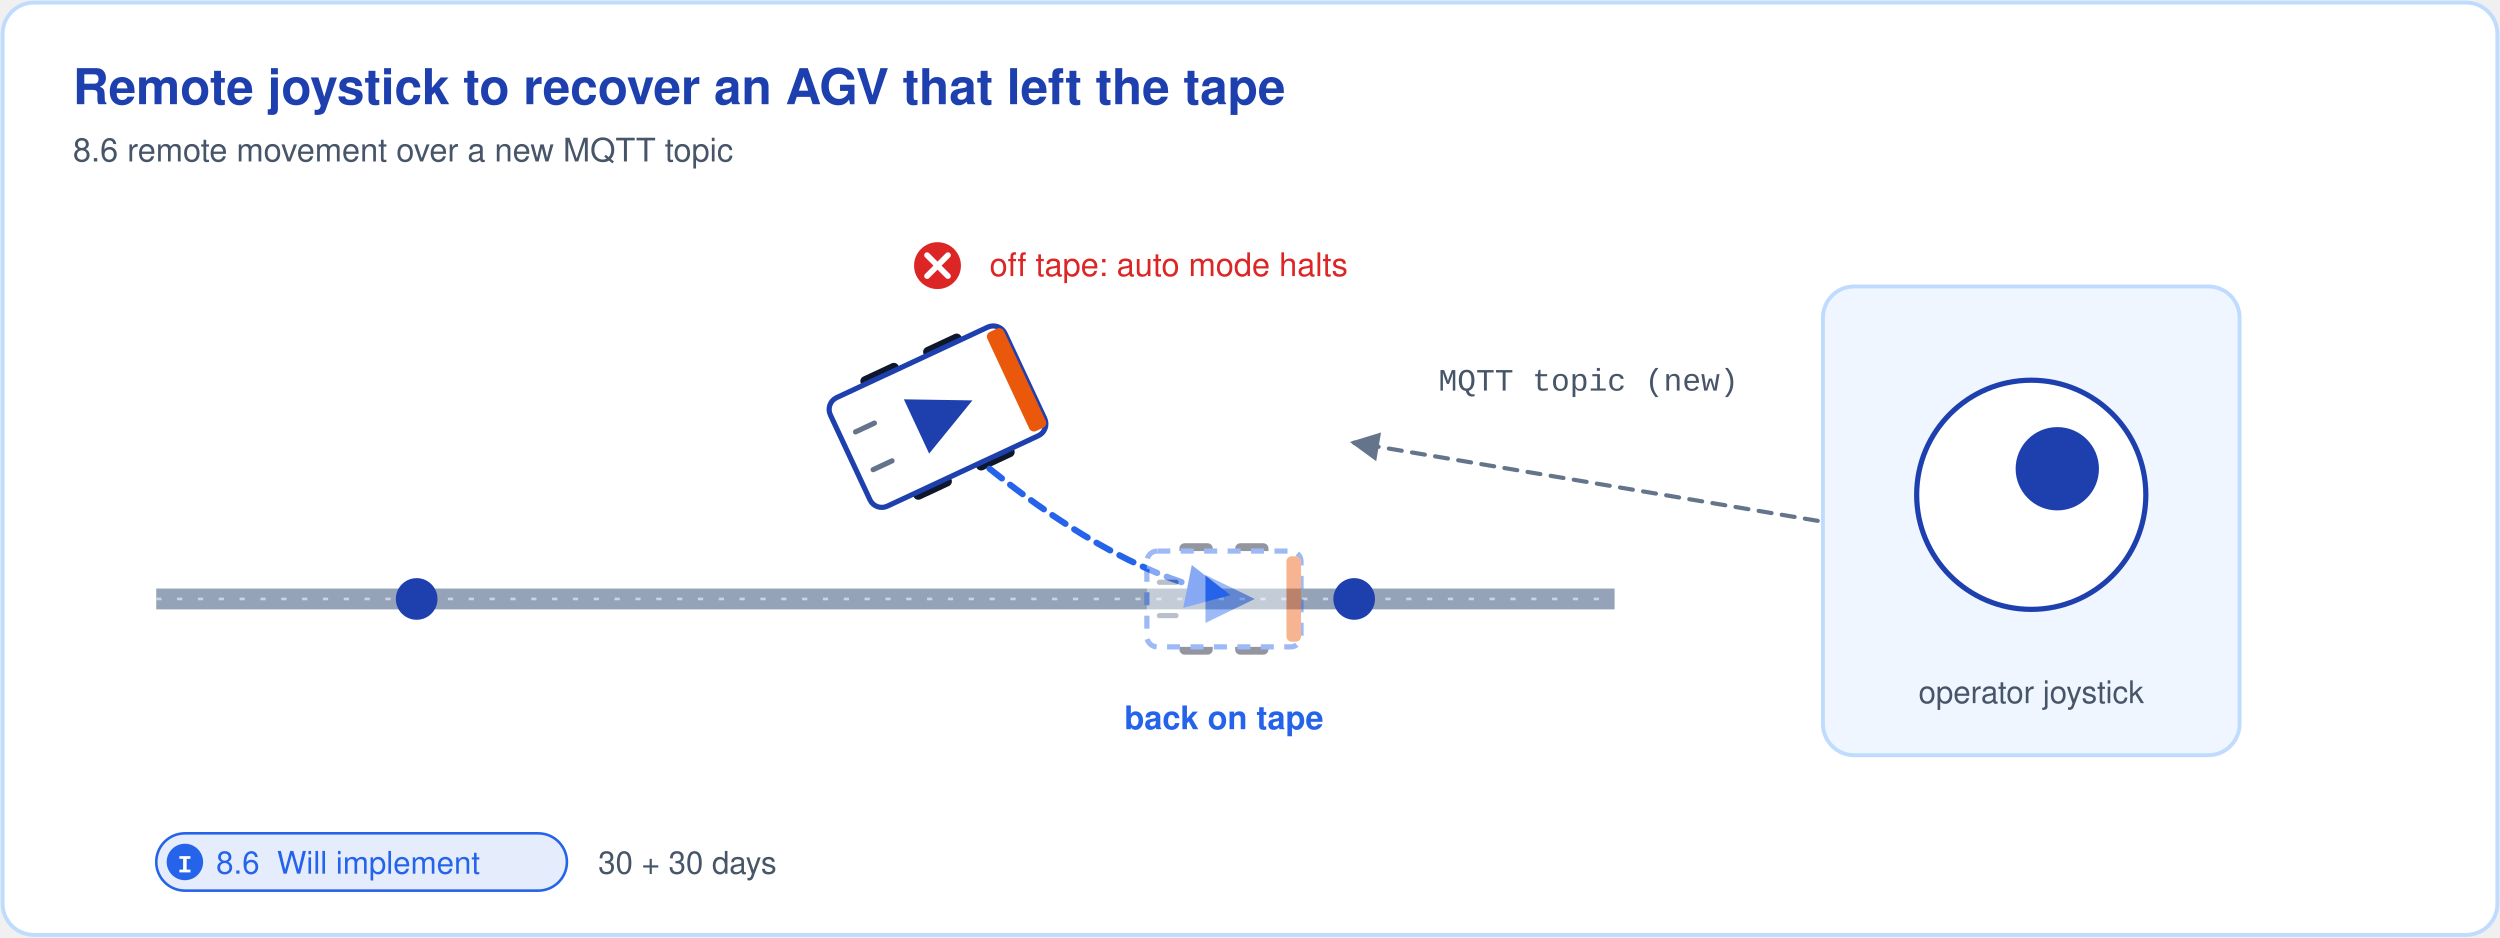
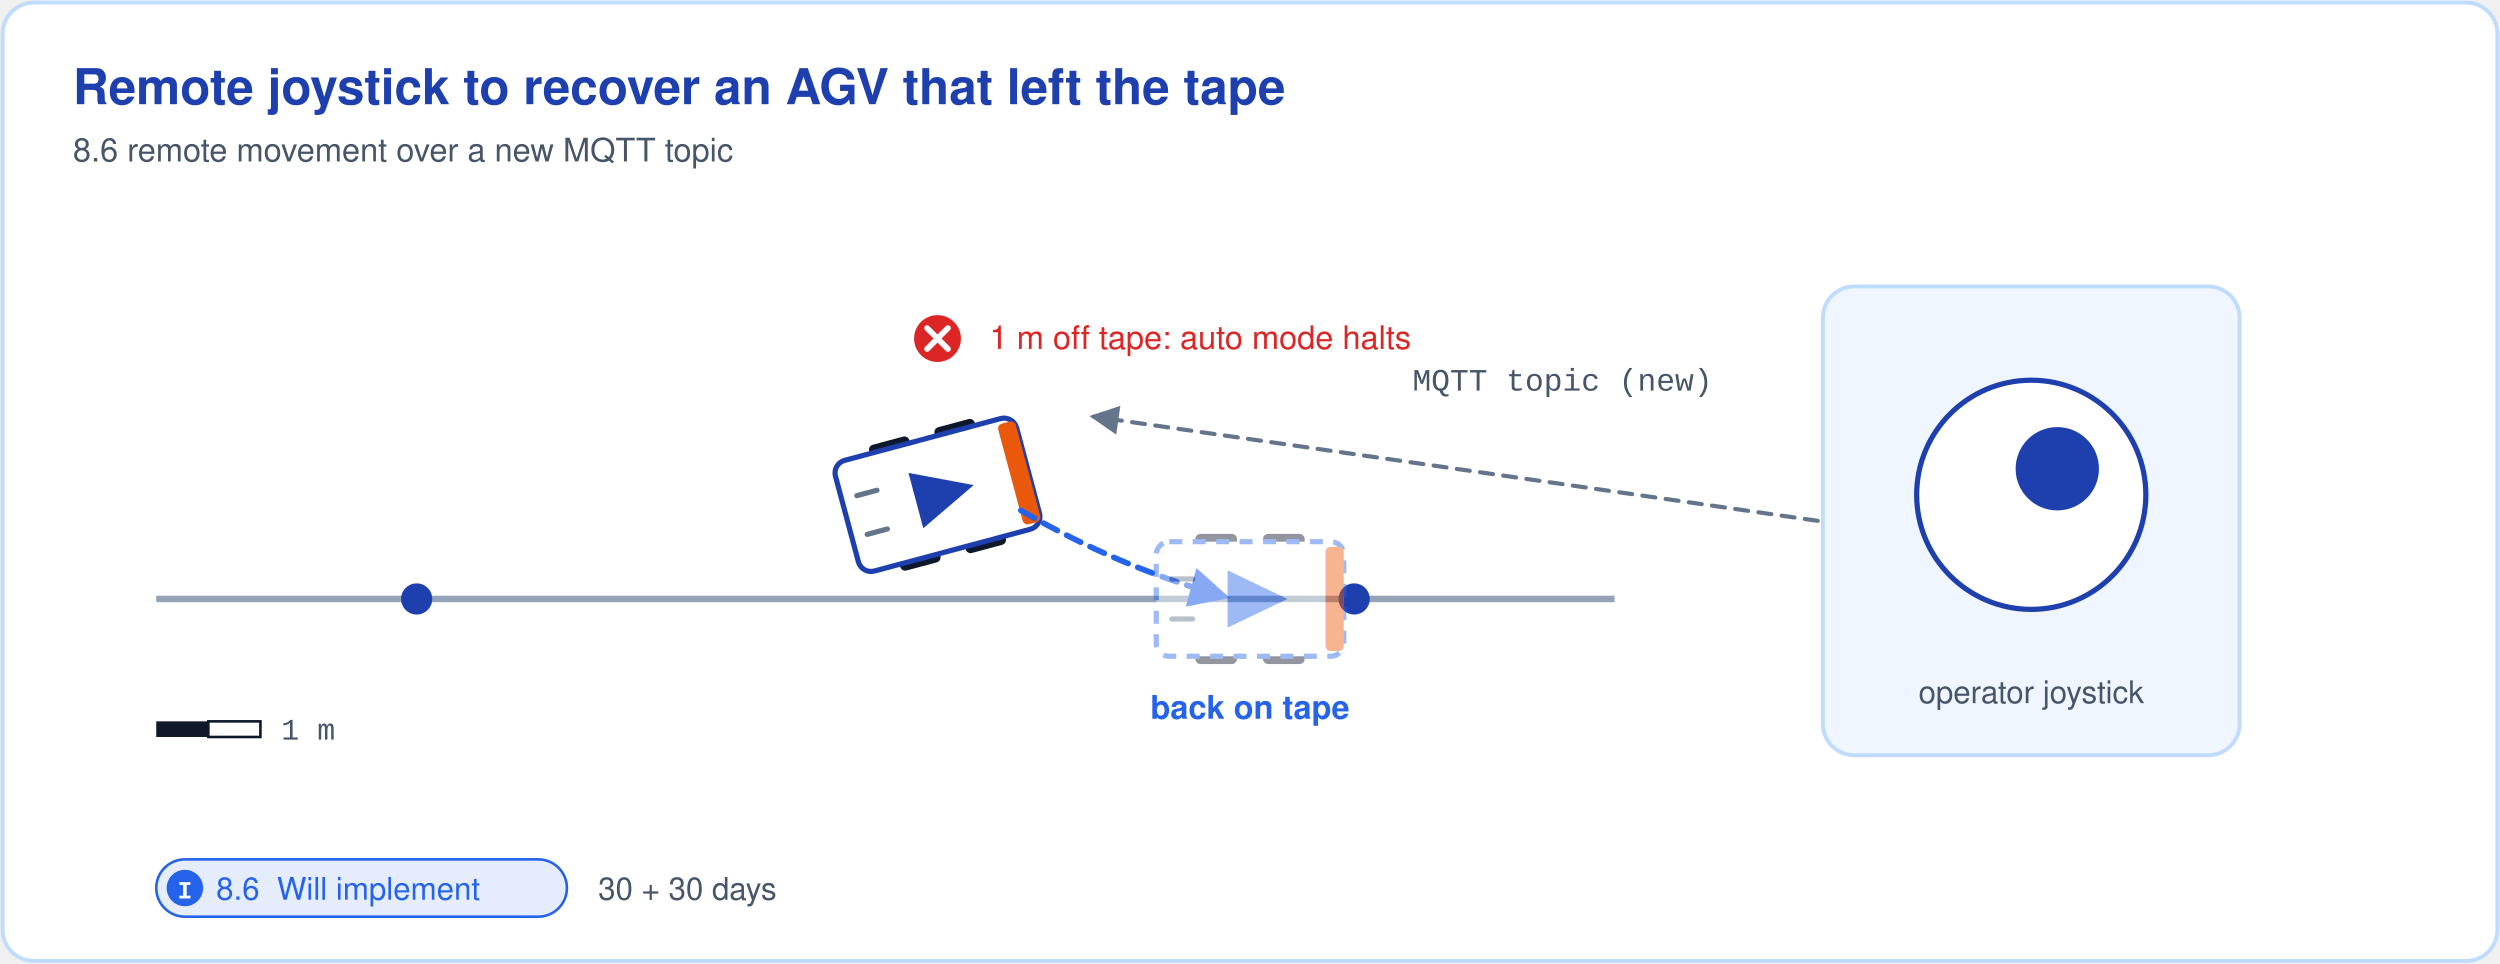
- <svg xmlns="http://www.w3.org/2000/svg" width="960" height="360" viewBox="0 0 960 360" role="img" aria-label="Remote joystick to recover an AGV that left the tape">
+ <svg xmlns="http://www.w3.org/2000/svg" width="960" height="370" viewBox="0 0 960 370" role="img" aria-label="Remote joystick to recover an AGV that left the tape">
  <defs>
    <marker id="ah-primary" viewBox="0 0 10 10" refX="8.5" refY="5" markerWidth="7" markerHeight="7" orient="auto-start-reverse">
      <path d="M0,0 L10,5 L0,10 z" fill="#2563EB" />
    </marker>
    <marker id="ah-secondary" viewBox="0 0 10 10" refX="8.5" refY="5" markerWidth="7" markerHeight="7" orient="auto-start-reverse">
      <path d="M0,0 L10,5 L0,10 z" fill="#3B82F6" />
    </marker>
    <marker id="ah-accent" viewBox="0 0 10 10" refX="8.5" refY="5" markerWidth="7" markerHeight="7" orient="auto-start-reverse">
      <path d="M0,0 L10,5 L0,10 z" fill="#EA580C" />
    </marker>
    <marker id="ah-bg" viewBox="0 0 10 10" refX="8.5" refY="5" markerWidth="7" markerHeight="7" orient="auto-start-reverse">
      <path d="M0,0 L10,5 L0,10 z" fill="#EFF6FF" />
    </marker>
    <marker id="ah-fg" viewBox="0 0 10 10" refX="8.5" refY="5" markerWidth="7" markerHeight="7" orient="auto-start-reverse">
      <path d="M0,0 L10,5 L0,10 z" fill="#1E40AF" />
    </marker>
    <marker id="ah-card" viewBox="0 0 10 10" refX="8.5" refY="5" markerWidth="7" markerHeight="7" orient="auto-start-reverse">
      <path d="M0,0 L10,5 L0,10 z" fill="#FFFFFF" />
    </marker>
    <marker id="ah-muted" viewBox="0 0 10 10" refX="8.5" refY="5" markerWidth="7" markerHeight="7" orient="auto-start-reverse">
      <path d="M0,0 L10,5 L0,10 z" fill="#E9EFF8" />
    </marker>
    <marker id="ah-mutedfg" viewBox="0 0 10 10" refX="8.5" refY="5" markerWidth="7" markerHeight="7" orient="auto-start-reverse">
      <path d="M0,0 L10,5 L0,10 z" fill="#475569" />
    </marker>
    <marker id="ah-border" viewBox="0 0 10 10" refX="8.5" refY="5" markerWidth="7" markerHeight="7" orient="auto-start-reverse">
      <path d="M0,0 L10,5 L0,10 z" fill="#BFDBFE" />
    </marker>
    <marker id="ah-red" viewBox="0 0 10 10" refX="8.5" refY="5" markerWidth="7" markerHeight="7" orient="auto-start-reverse">
      <path d="M0,0 L10,5 L0,10 z" fill="#DC2626" />
    </marker>
    <marker id="ah-green" viewBox="0 0 10 10" refX="8.5" refY="5" markerWidth="7" markerHeight="7" orient="auto-start-reverse">
      <path d="M0,0 L10,5 L0,10 z" fill="#15803D" />
    </marker>
    <marker id="ah-teal" viewBox="0 0 10 10" refX="8.5" refY="5" markerWidth="7" markerHeight="7" orient="auto-start-reverse">
      <path d="M0,0 L10,5 L0,10 z" fill="#0E7490" />
    </marker>
    <marker id="ah-slate" viewBox="0 0 10 10" refX="8.5" refY="5" markerWidth="7" markerHeight="7" orient="auto-start-reverse">
      <path d="M0,0 L10,5 L0,10 z" fill="#64748B" />
    </marker>
    <marker id="ah-ink" viewBox="0 0 10 10" refX="8.5" refY="5" markerWidth="7" markerHeight="7" orient="auto-start-reverse">
      <path d="M0,0 L10,5 L0,10 z" fill="#0F172A" />
    </marker>
    <marker id="ah-tape" viewBox="0 0 10 10" refX="8.5" refY="5" markerWidth="7" markerHeight="7" orient="auto-start-reverse">
      <path d="M0,0 L10,5 L0,10 z" fill="#94A3B8" />
    </marker>
    <pattern id="hatch-red" width="8" height="8" patternUnits="userSpaceOnUse" patternTransform="rotate(45)">
      <rect width="8" height="8" fill="#DC2626" opacity="0.08" />
      <line x1="0" y1="0" x2="0" y2="8" stroke="#DC2626" stroke-width="2" opacity="0.35" />
    </pattern>
  </defs>
-   <rect x="1" y="1" width="958" height="358" rx="12" fill="#FFFFFF" stroke="#BFDBFE" stroke-width="1.5" />
+   <rect x="1" y="1" width="958" height="368" rx="12" fill="#FFFFFF" stroke="#BFDBFE" stroke-width="1.5" />
  <text x="28" y="40" font-family="'IBM Plex Sans', 'Segoe UI', Helvetica, Arial, sans-serif" font-size="19" font-weight="600" fill="#1E40AF" text-anchor="start" style="white-space:pre" xml:space="preserve">Remote joystick to recover an AGV that left the tape</text>
  <text x="28" y="62" font-family="'IBM Plex Sans', 'Segoe UI', Helvetica, Arial, sans-serif" font-size="12.5" font-weight="400" fill="#475569" text-anchor="start" style="white-space:pre" xml:space="preserve">8.6 remote movement over a new MQTT topic</text>
-   <line x1="60" y1="230" x2="620" y2="230" stroke="#94A3B8" stroke-width="8" stroke-linecap="butt" />
-   <line x1="60" y1="230" x2="620" y2="230" stroke="#CBD5E1" stroke-width="1" stroke-linecap="butt" stroke-dasharray="2 6" />
-   <circle cx="160" cy="230" r="7" fill="#1E40AF" stroke="#1E40AF" stroke-width="2" />
-   <circle cx="520" cy="230" r="7" fill="#1E40AF" stroke="#1E40AF" stroke-width="2" />
-   <g transform="translate(360 160) rotate(-25)">
-     <rect x="-21.3" y="-26" width="16" height="6" rx="2" fill="#0F172A" />
-     <rect x="-21.3" y="20" width="16" height="6" rx="2" fill="#0F172A" />
-     <rect x="5.3" y="-26" width="16" height="6" rx="2" fill="#0F172A" />
-     <rect x="5.3" y="20" width="16" height="6" rx="2" fill="#0F172A" />
-     <rect x="-37" y="-23" width="74" height="46" rx="5" fill="#FFFFFF" stroke="#1E40AF" stroke-width="2" />
-     <line x1="-31" y1="-8" x2="-23" y2="-8" stroke="#64748B" stroke-width="2" stroke-linecap="round" />
-     <line x1="-31" y1="8" x2="-23" y2="8" stroke="#64748B" stroke-width="2" stroke-linecap="round" />
-     <rect x="30" y="-21" width="7" height="42" rx="2" fill="#EA580C" />
-     <path d="M -8.9 -11.5 L 14.8 0 L -8.9 11.5 Z" fill="#1E40AF" />
+   <line x1="60" y1="230" x2="620" y2="230" stroke="#94A3B8" stroke-width="2.5" stroke-linecap="butt" />
+   <circle cx="160" cy="230" r="5" fill="#1E40AF" stroke="#1E40AF" stroke-width="2" />
+   <circle cx="520" cy="230" r="5" fill="#1E40AF" stroke="#1E40AF" stroke-width="2" />
+   <g transform="translate(360 190) rotate(-15)">
+     <rect x="-21" y="-25" width="16" height="6" rx="2" fill="#0F172A" />
+     <rect x="-21" y="19" width="16" height="6" rx="2" fill="#0F172A" />
+     <rect x="5" y="-25" width="16" height="6" rx="2" fill="#0F172A" />
+     <rect x="5" y="19" width="16" height="6" rx="2" fill="#0F172A" />
+     <rect x="-36" y="-22" width="72" height="44" rx="5" fill="#FFFFFF" stroke="#1E40AF" stroke-width="2" />
+     <line x1="-30" y1="-7.7" x2="-22" y2="-7.7" stroke="#64748B" stroke-width="2" stroke-linecap="round" />
+     <line x1="-30" y1="7.7" x2="-22" y2="7.7" stroke="#64748B" stroke-width="2" stroke-linecap="round" />
+     <rect x="29" y="-20" width="7" height="40" rx="2" fill="#EA580C" />
+     <path d="M -8.6 -11 L 14.4 0 L -8.6 11 Z" fill="#1E40AF" />
  </g>
-   <circle cx="360" cy="102" r="9" fill="#DC2626" />
-   <path d="M 356 98 L 364 106 M 364 98 L 356 106" fill="none" stroke="#FFFFFF" stroke-width="2.2" stroke-linecap="round" stroke-linejoin="round" />
-   <text x="380" y="106" font-family="'IBM Plex Sans', 'Segoe UI', Helvetica, Arial, sans-serif" font-size="12.5" font-weight="400" fill="#DC2626" text-anchor="start" style="white-space:pre" xml:space="preserve">off tape: auto mode halts</text>
-   <path d="M 380 180 Q 430 220 470 228" fill="none" stroke="#2563EB" stroke-width="2.4" stroke-linecap="round" stroke-linejoin="round" stroke-dasharray="6 4" marker-end="url(#ah-primary)" />
-   <g transform="translate(470 230) rotate(0)" opacity="0.45">
-     <rect x="-17.1" y="-21.4" width="12.8" height="6" rx="2" fill="#0F172A" />
-     <rect x="-17.1" y="15.4" width="12.8" height="6" rx="2" fill="#0F172A" />
-     <rect x="4.3" y="-21.4" width="12.8" height="6" rx="2" fill="#0F172A" />
-     <rect x="4.3" y="15.4" width="12.8" height="6" rx="2" fill="#0F172A" />
-     <rect x="-29.6" y="-18.4" width="59.2" height="36.8" rx="4" fill="#FFFFFF" stroke="#2563EB" stroke-width="2" stroke-dasharray="5 4" />
-     <line x1="-24.8" y1="-6.4" x2="-18.4" y2="-6.4" stroke="#64748B" stroke-width="2" stroke-linecap="round" />
-     <line x1="-24.8" y1="6.4" x2="-18.4" y2="6.4" stroke="#64748B" stroke-width="2" stroke-linecap="round" />
-     <rect x="24" y="-16.4" width="5.6" height="32.8" rx="2" fill="#EA580C" />
-     <path d="M -7.1 -9.2 L 11.8 0 L -7.1 9.2 Z" fill="#2563EB" />
+   <circle cx="360" cy="130" r="9" fill="#DC2626" />
+   <path d="M 356 126 L 364 134 M 364 126 L 356 134" fill="none" stroke="#FFFFFF" stroke-width="2.2" stroke-linecap="round" stroke-linejoin="round" />
+   <text x="380" y="134" font-family="'IBM Plex Sans', 'Segoe UI', Helvetica, Arial, sans-serif" font-size="12.5" font-weight="400" fill="#DC2626" text-anchor="start" style="white-space:pre" xml:space="preserve">1 m off tape: auto mode halts</text>
+   <path d="M 392 196.0 Q 430 218 470 229" fill="none" stroke="#2563EB" stroke-width="2.2" stroke-linecap="round" stroke-linejoin="round" stroke-dasharray="6 4" marker-end="url(#ah-primary)" />
+   <g transform="translate(480 230) rotate(0)" opacity="0.45">
+     <rect x="-21" y="-25" width="16" height="6" rx="2" fill="#0F172A" />
+     <rect x="-21" y="19" width="16" height="6" rx="2" fill="#0F172A" />
+     <rect x="5" y="-25" width="16" height="6" rx="2" fill="#0F172A" />
+     <rect x="5" y="19" width="16" height="6" rx="2" fill="#0F172A" />
+     <rect x="-36" y="-22" width="72" height="44" rx="5" fill="#FFFFFF" stroke="#2563EB" stroke-width="2" stroke-dasharray="5 4" />
+     <line x1="-30" y1="-7.7" x2="-22" y2="-7.7" stroke="#64748B" stroke-width="2" stroke-linecap="round" />
+     <line x1="-30" y1="7.7" x2="-22" y2="7.7" stroke="#64748B" stroke-width="2" stroke-linecap="round" />
+     <rect x="29" y="-20" width="7" height="40" rx="2" fill="#EA580C" />
+     <path d="M -8.6 -11 L 14.4 0 L -8.6 11 Z" fill="#2563EB" />
  </g>
-   <text x="470" y="280" font-family="'IBM Plex Sans', 'Segoe UI', Helvetica, Arial, sans-serif" font-size="12.5" font-weight="600" fill="#2563EB" text-anchor="middle" style="white-space:pre" xml:space="preserve">back on tape</text>
+   <text x="480" y="276" font-family="'IBM Plex Sans', 'Segoe UI', Helvetica, Arial, sans-serif" font-size="12.5" font-weight="600" fill="#2563EB" text-anchor="middle" style="white-space:pre" xml:space="preserve">back on tape</text>
+   <rect x="60" y="277" width="20" height="6" rx="0" fill="#0F172A" />
+   <rect x="80" y="277" width="20" height="6" rx="0" fill="#FFFFFF" stroke="#0F172A" stroke-width="1" />
+   <text x="108" y="284" font-family="'JetBrains Mono', Consolas, 'Courier New', monospace" font-size="11.5" font-weight="400" fill="#475569" text-anchor="start" style="white-space:pre" xml:space="preserve">1 m</text>
  <rect x="700" y="110" width="160" height="180" rx="12" fill="#EFF6FF" stroke="#BFDBFE" stroke-width="1.5" />
  <circle cx="780" cy="190" r="44" fill="#FFFFFF" stroke="#1E40AF" stroke-width="2" />
  <circle cx="790" cy="180" r="16" fill="#1E40AF" />
  <text x="780" y="270" font-family="'IBM Plex Sans', 'Segoe UI', Helvetica, Arial, sans-serif" font-size="12" font-weight="400" fill="#475569" text-anchor="middle" style="white-space:pre" xml:space="preserve">operator joystick</text>
-   <line x1="698" y1="200" x2="520" y2="170" stroke="#64748B" stroke-width="1.6" stroke-linecap="round" stroke-dasharray="5 4" marker-end="url(#ah-slate)" />
-   <text x="610" y="150" font-family="'JetBrains Mono', Consolas, 'Courier New', monospace" font-size="12" font-weight="400" fill="#475569" text-anchor="middle" style="white-space:pre" xml:space="preserve">MQTT topic (new)</text>
-   <rect x="60" y="320" width="157.7" height="22" rx="11" fill="#2563EB" opacity="0.12" />
-   <rect x="60" y="320" width="157.7" height="22" rx="11" fill="none" stroke="#2563EB" stroke-width="1" />
-   <circle cx="71" cy="331" r="7" fill="#2563EB" />
-   <text x="71" y="335" font-family="'JetBrains Mono', Consolas, 'Courier New', monospace" font-size="9.5" font-weight="700" fill="#FFFFFF" text-anchor="middle" style="white-space:pre" xml:space="preserve">I</text>
-   <text x="83" y="335.5" font-family="'IBM Plex Sans', 'Segoe UI', Helvetica, Arial, sans-serif" font-size="12" font-weight="500" fill="#2563EB" text-anchor="start" style="white-space:pre" xml:space="preserve">8.6  Will implement</text>
-   <text x="229.7" y="335.5" font-family="'IBM Plex Sans', 'Segoe UI', Helvetica, Arial, sans-serif" font-size="12" font-weight="400" fill="#475569" text-anchor="start" style="white-space:pre" xml:space="preserve">30 + 30 days</text>
+   <line x1="698" y1="200" x2="420" y2="160" stroke="#64748B" stroke-width="1.6" stroke-linecap="round" stroke-dasharray="5 4" marker-end="url(#ah-slate)" />
+   <text x="600" y="150" font-family="'JetBrains Mono', Consolas, 'Courier New', monospace" font-size="12" font-weight="400" fill="#475569" text-anchor="middle" style="white-space:pre" xml:space="preserve">MQTT topic (new)</text>
+   <rect x="60" y="330" width="157.7" height="22" rx="11" fill="#2563EB" opacity="0.12" />
+   <rect x="60" y="330" width="157.7" height="22" rx="11" fill="none" stroke="#2563EB" stroke-width="1" />
+   <circle cx="71" cy="341" r="7" fill="#2563EB" />
+   <text x="71" y="345" font-family="'JetBrains Mono', Consolas, 'Courier New', monospace" font-size="9.5" font-weight="700" fill="#FFFFFF" text-anchor="middle" style="white-space:pre" xml:space="preserve">I</text>
+   <text x="83" y="345.5" font-family="'IBM Plex Sans', 'Segoe UI', Helvetica, Arial, sans-serif" font-size="12" font-weight="500" fill="#2563EB" text-anchor="start" style="white-space:pre" xml:space="preserve">8.6  Will implement</text>
+   <text x="229.7" y="345.5" font-family="'IBM Plex Sans', 'Segoe UI', Helvetica, Arial, sans-serif" font-size="12" font-weight="400" fill="#475569" text-anchor="start" style="white-space:pre" xml:space="preserve">30 + 30 days</text>
</svg>
